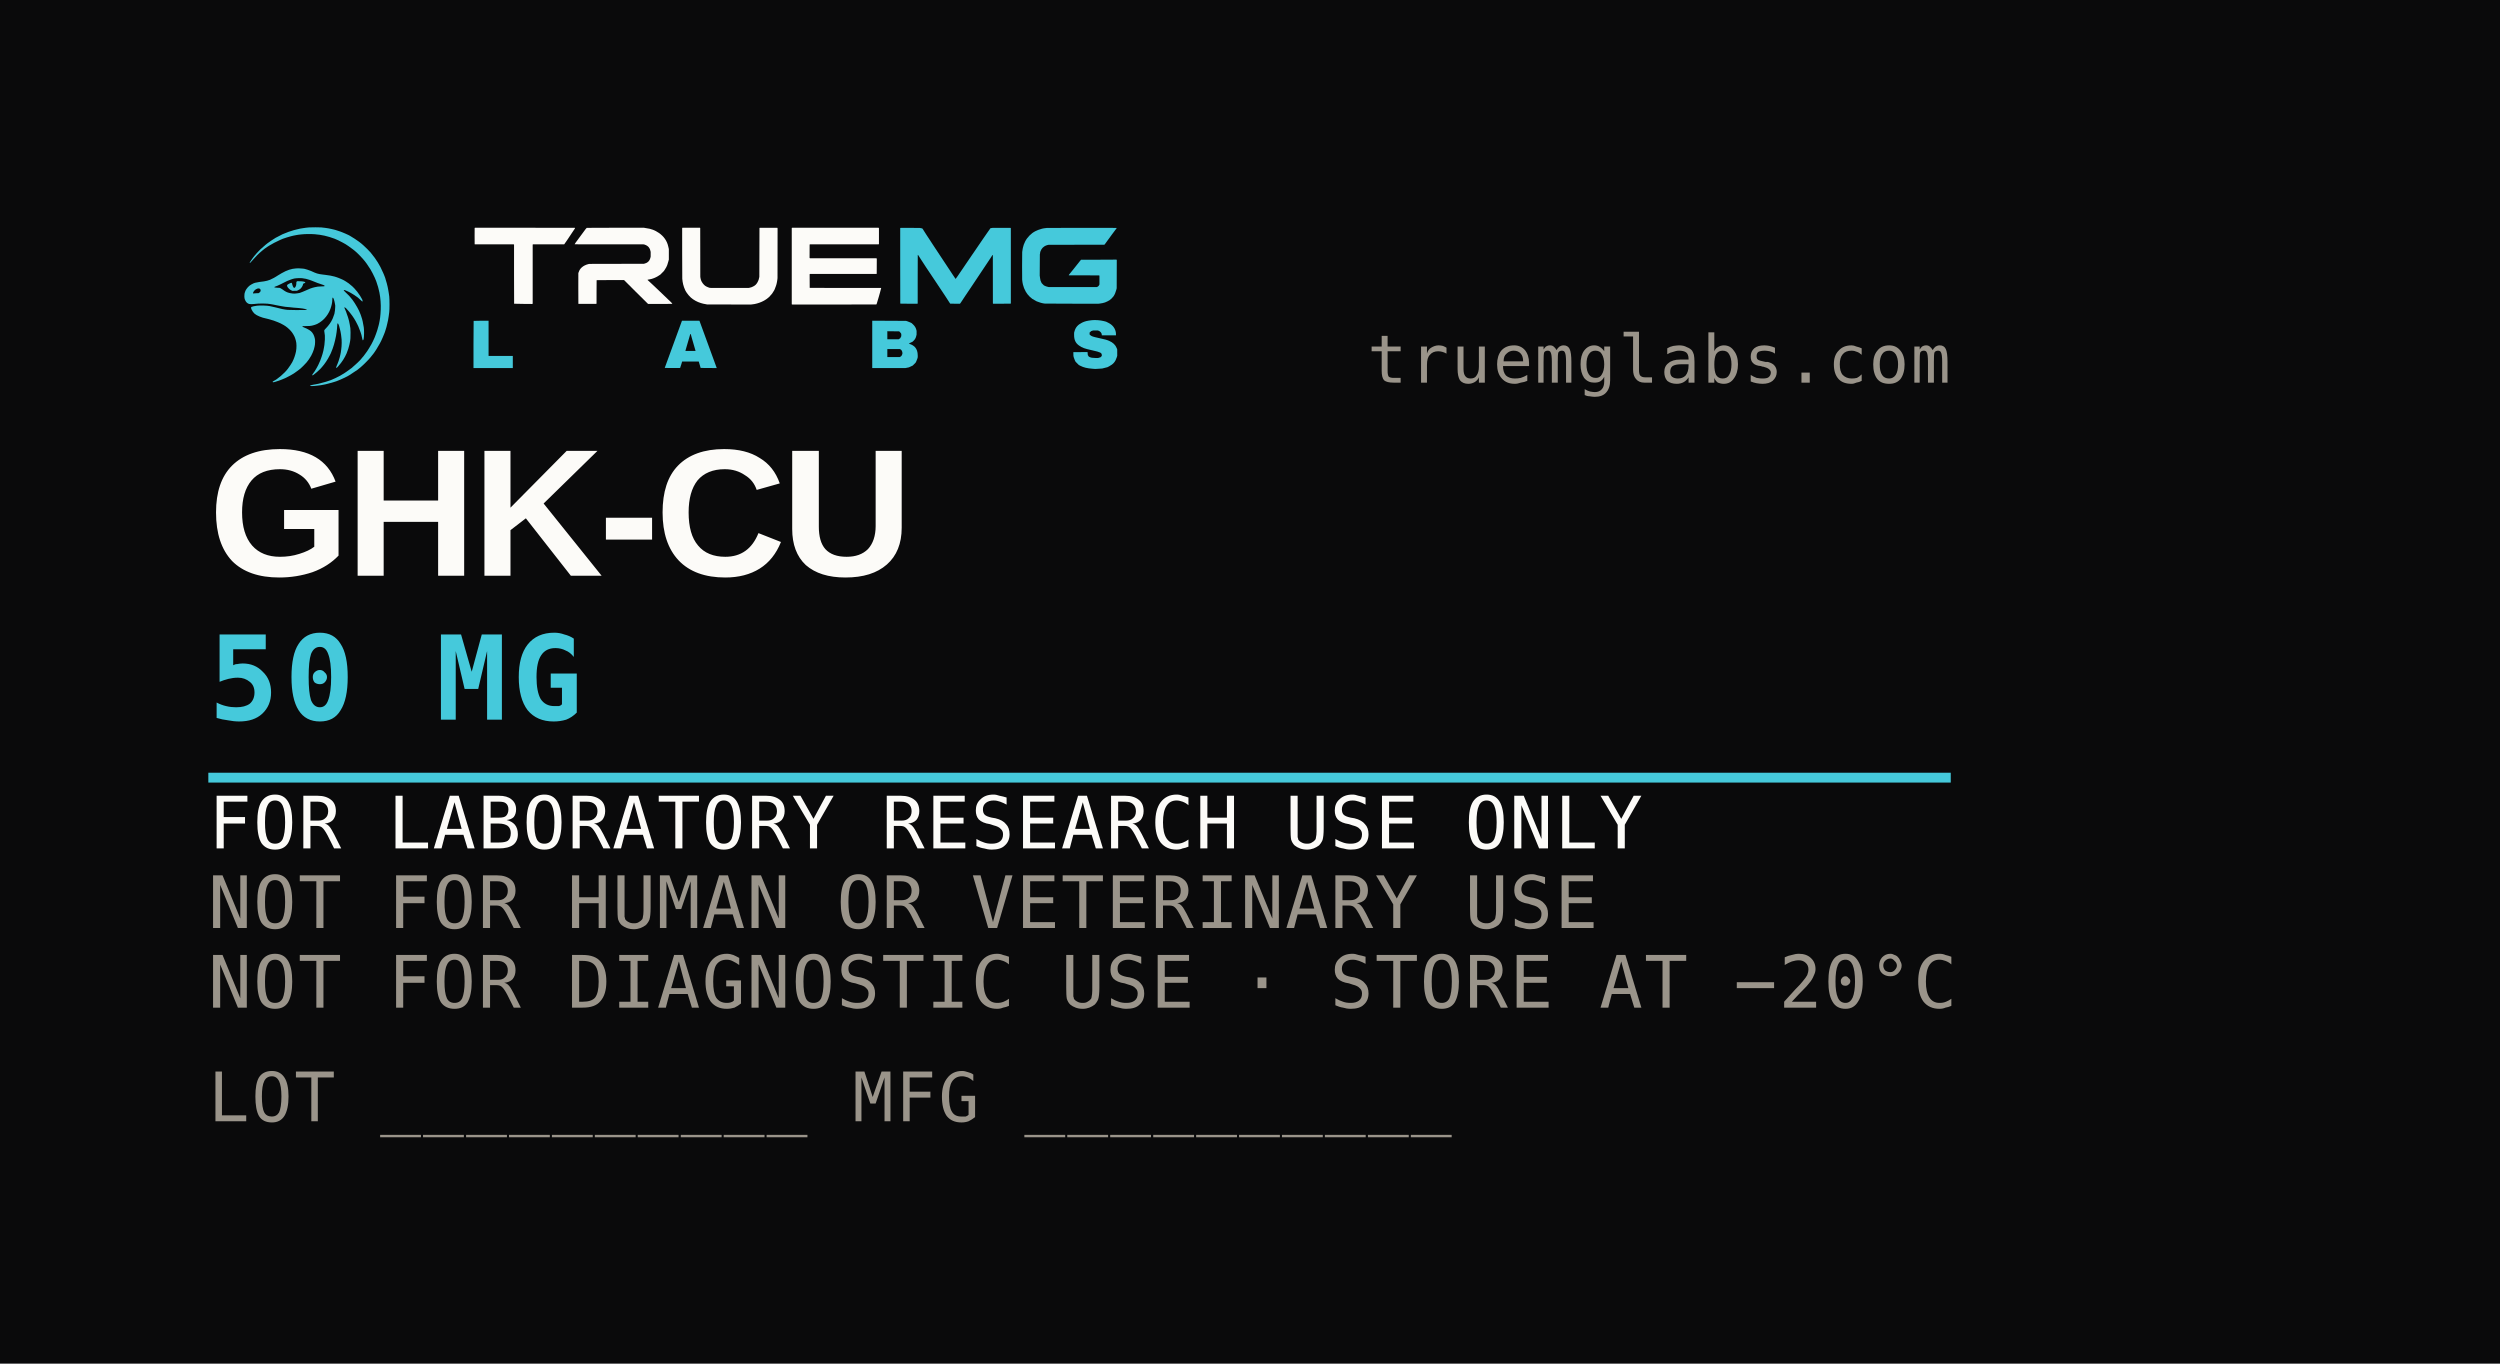
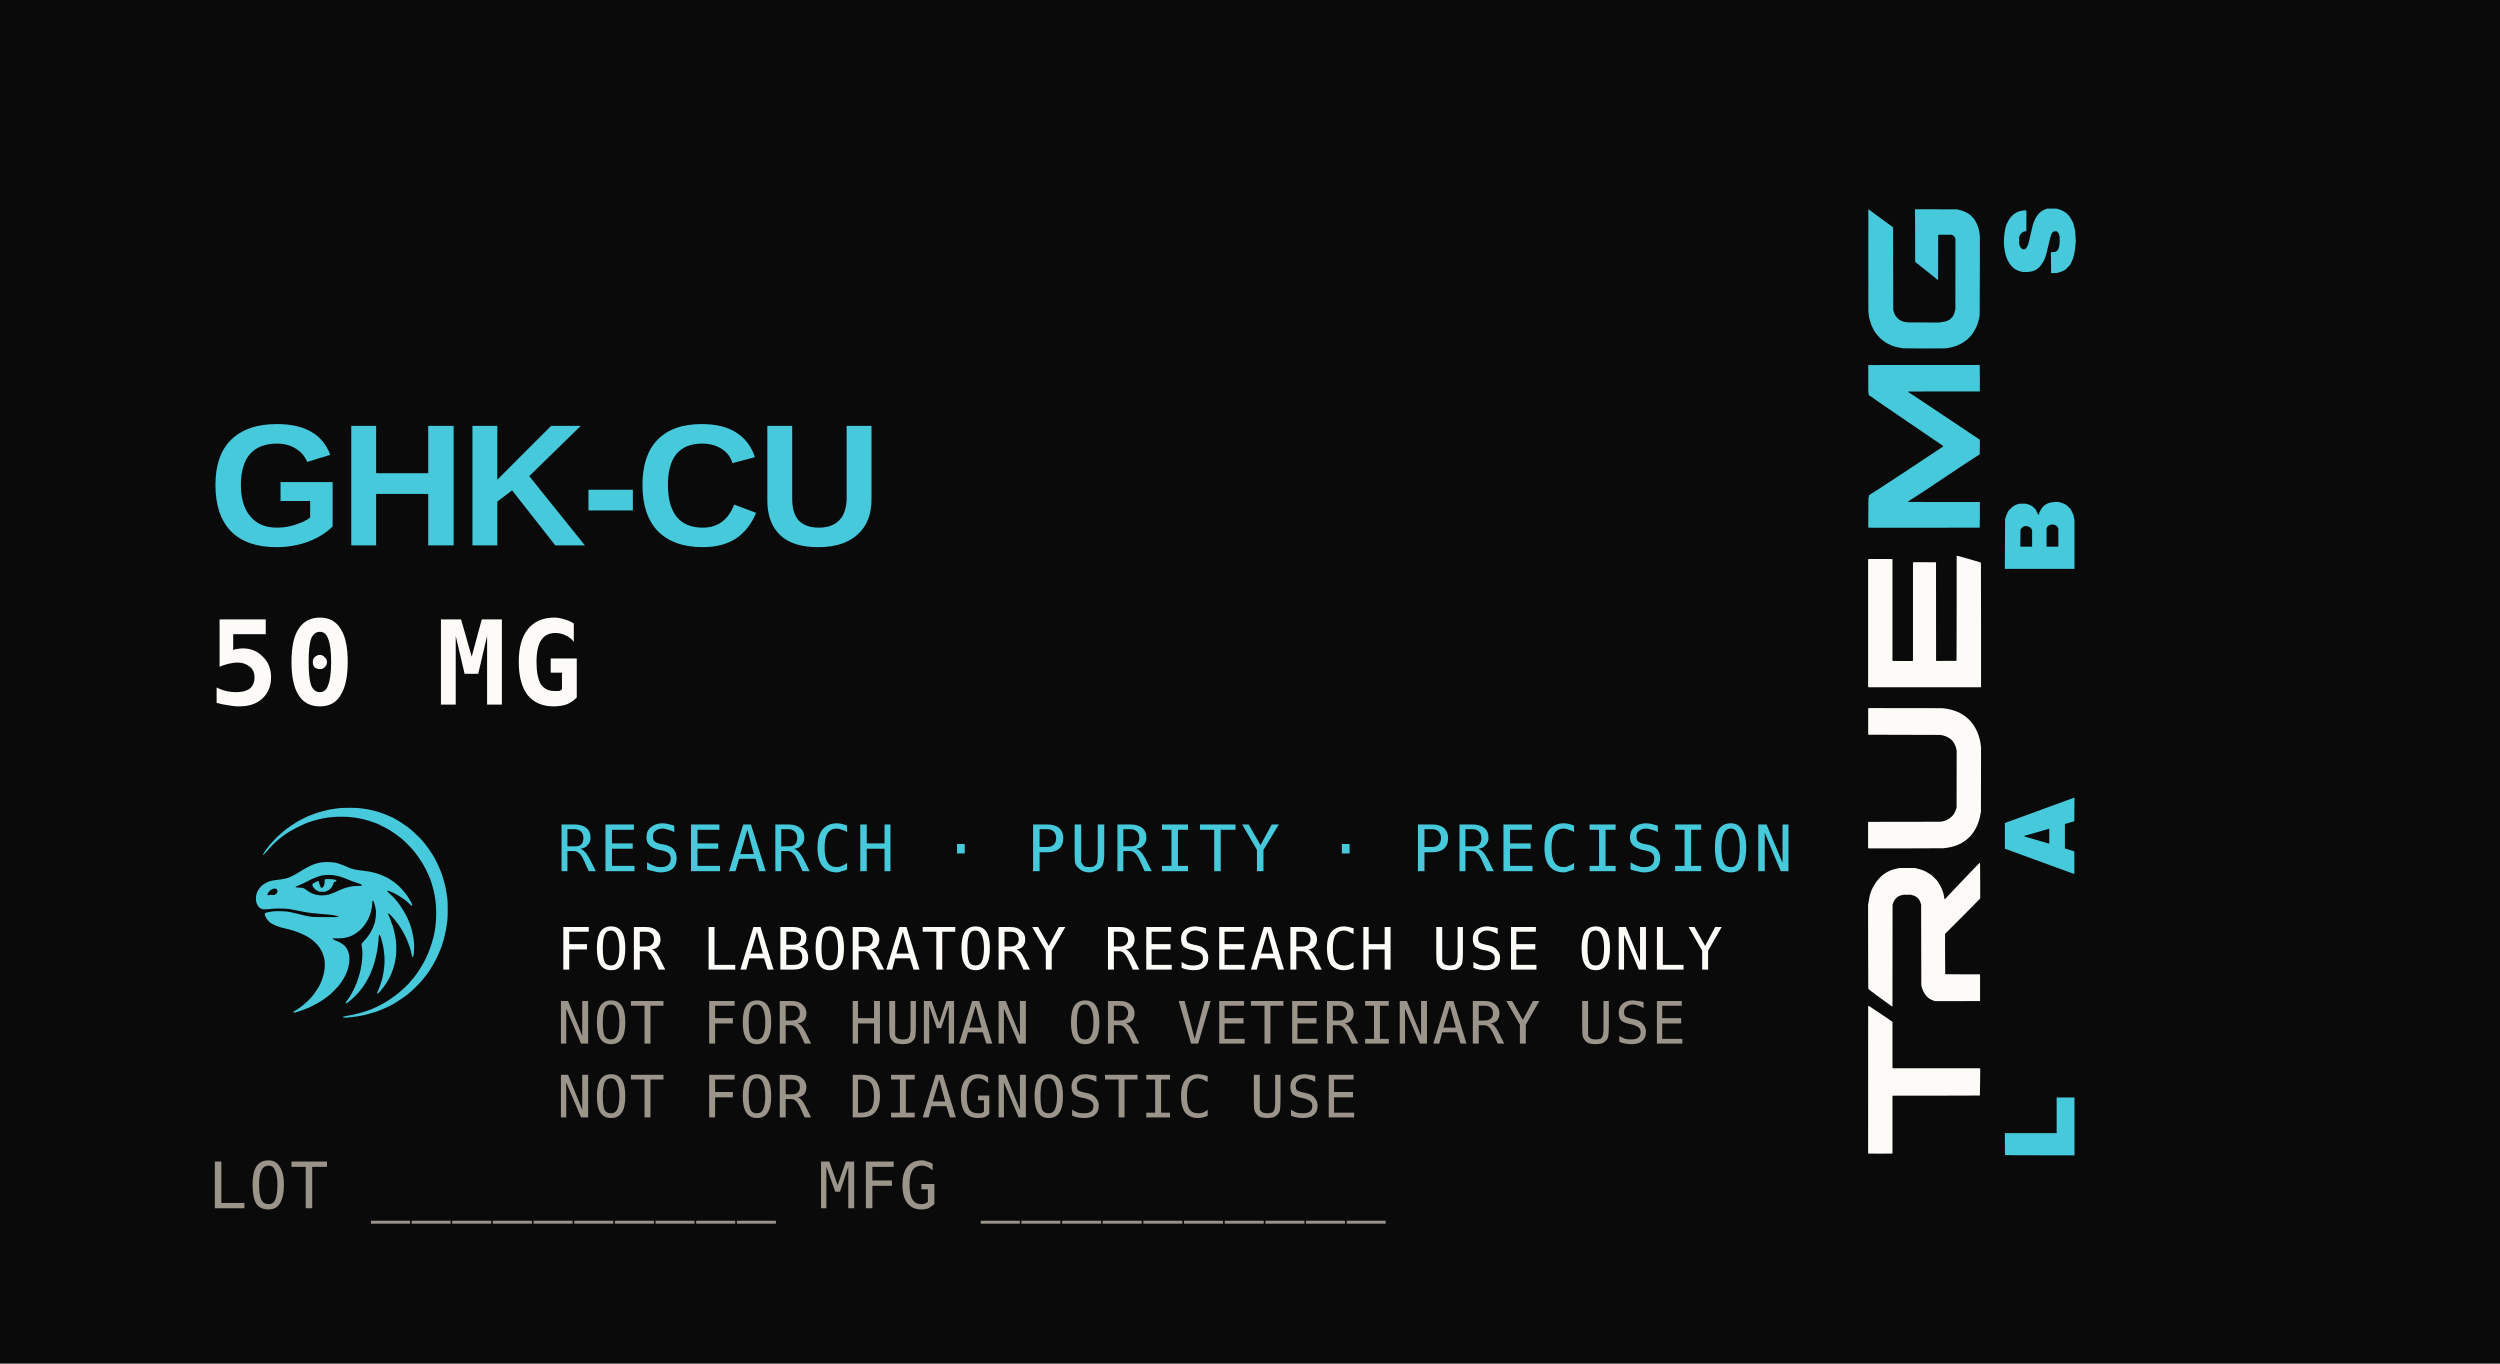
<svg xmlns="http://www.w3.org/2000/svg" width="66.0mm" height="36.0mm" viewBox="0 0 66.0 36.0">
  <rect x="0" y="0" width="66.0" height="36.0" fill="#0A0A0B" />
-   <g transform="translate(5.500,5.300) scale(0.0035)">
-     <g transform="translate(0,1600) scale(0.025,-0.025)" fill="#45C9DB" stroke="none">
-       <path d="M30400 55957 c-297 -16 -720 -59 -940 -94 -220 -35 -598 -91 -840 -124 -768 -105 -982 -149 -2060 -419 -187 -47 -520 -130 -740 -184 -821 -204 -2477 -801 -3440 -1242 -528 -241 -1624 -809 -2100 -1086 -590 -345 -2063 -1335 -2434 -1636 -184 -150 -429 -344 -546 -432 -225 -171 -418 -340 -1592 -1400 -171 -154 -354 -346 -408 -427 -53 -81 -151 -178 -217 -217 -65 -39 -332 -323 -591 -631 -260 -307 -536 -632 -615 -722 -79 -90 -204 -252 -278 -361 -74 -110 -192 -263 -262 -340 -114 -126 -263 -343 -696 -1013 -216 -334 -206 -561 14 -319 54 61 220 236 368 390 148 154 351 382 453 506 583 717 1913 2044 2524 2520 187 146 376 305 420 354 124 139 986 773 1403 1033 152 95 430 269 617 387 719 454 2073 1166 2860 1505 308 133 603 269 657 303 136 88 871 359 1323 488 209 60 422 131 472 159 51 28 280 93 509 144 229 52 529 139 668 194 138 54 485 138 771 186 286 48 664 121 840 162 176 41 500 94 720 119 220 24 553 61 740 82 1195 135 2877 157 4140 55 2107 -171 3829 -563 6000 -1368 547 -203 1543 -682 2440 -1172 805 -441 925 -512 1273 -757 172 -121 406 -279 520 -351 314 -199 918 -640 1261 -920 168 -138 414 -333 546 -433 671 -512 2476 -2380 3072 -3178 171 -230 399 -535 507 -678 203 -270 597 -862 1144 -1720 301 -472 1075 -1973 1331 -2582 244 -582 288 -689 440 -1078 157 -402 526 -1548 526 -1634 0 -25 63 -271 139 -546 425 -1525 659 -3281 692 -5200 24 -1413 -143 -3550 -352 -4500 -43 -198 -116 -563 -160 -812 -45 -249 -115 -537 -156 -640 -40 -103 -95 -296 -122 -428 -70 -351 -400 -1420 -556 -1800 -45 -110 -126 -335 -179 -500 -303 -935 -1266 -2951 -1690 -3540 -48 -66 -136 -217 -195 -335 -59 -118 -223 -384 -363 -590 -141 -206 -291 -442 -333 -525 -80 -157 -865 -1223 -1119 -1521 -80 -93 -265 -302 -411 -463 -146 -160 -293 -345 -327 -409 -114 -218 -2195 -2185 -2830 -2676 -482 -373 -1297 -962 -1638 -1185 -187 -123 -392 -257 -455 -299 -933 -620 -1772 -1089 -2765 -1547 -1211 -558 -1273 -583 -2220 -892 -165 -54 -462 -153 -659 -220 -404 -137 -1597 -460 -1841 -499 -88 -14 -268 -60 -400 -101 -132 -42 -497 -113 -811 -159 -315 -46 -711 -117 -880 -159 -170 -41 -410 -95 -534 -119 -231 -46 -397 -133 -347 -183 95 -94 798 -124 1312 -56 165 22 480 57 700 78 872 82 1752 214 2260 340 209 52 470 107 580 122 229 33 1212 293 1670 443 170 56 494 152 720 213 225 62 554 167 730 234 812 310 1131 440 1222 499 54 35 216 108 361 162 314 117 1446 662 1757 846 121 71 355 207 520 301 366 210 1934 1241 2396 1576 184 134 481 371 660 526 178 155 414 350 524 433 303 227 1686 1577 2220 2165 530 584 702 788 1026 1220 124 165 288 365 363 445 76 80 195 237 265 348 69 111 214 324 322 474 107 150 267 390 356 533 591 958 912 1505 1022 1741 70 149 190 374 268 501 77 128 192 355 255 505 63 150 272 615 464 1033 191 418 388 895 437 1060 48 165 128 376 176 469 47 93 114 299 147 457 34 159 105 389 159 511 54 123 134 394 178 603 44 209 133 578 197 820 205 766 368 1607 466 2396 53 420 127 980 164 1244 103 719 104 3773 2 4678 -40 351 -80 651 -89 666 -10 15 -53 304 -97 642 -44 338 -123 794 -176 1014 -53 220 -110 499 -126 620 -35 263 -450 1784 -595 2180 -56 154 -103 326 -103 383 -1 57 -46 192 -102 300 -55 108 -130 296 -165 417 -36 121 -106 301 -157 400 -51 99 -137 297 -190 440 -127 339 -665 1495 -792 1700 -54 88 -134 241 -177 340 -180 415 -1143 1960 -1598 2567 -399 531 -784 1023 -1271 1625 -285 353 -1603 1669 -2131 2128 -215 187 -483 422 -594 522 -112 101 -303 252 -424 337 -121 85 -274 203 -340 262 -268 241 -2259 1538 -2760 1799 -154 81 -352 185 -440 232 -251 134 -937 448 -980 448 -21 0 -151 53 -289 119 -523 248 -1616 649 -2243 823 -194 54 -383 113 -420 133 -38 19 -212 65 -388 103 -176 37 -574 130 -885 205 -311 75 -689 154 -840 175 -151 22 -572 84 -935 139 -363 54 -912 118 -1220 141 -624 46 -2827 46 -3660 -1z" />
-       <path d="M26520 43595 c-1503 -101 -2804 -534 -4460 -1485 -714 -409 -983 -571 -1100 -661 -55 -43 -163 -110 -240 -149 -77 -40 -201 -119 -276 -176 -252 -192 -912 -540 -1832 -966 -362 -168 -1371 -434 -1832 -483 -220 -24 -849 -105 -1397 -181 -1084 -151 -1615 -302 -2108 -598 -124 -75 -244 -136 -267 -136 -23 0 -123 -62 -222 -138 -99 -75 -243 -170 -319 -210 -194 -101 -835 -791 -958 -1032 -57 -110 -148 -261 -204 -335 -55 -74 -113 -191 -127 -260 -15 -69 -77 -242 -139 -385 -93 -215 -119 -350 -150 -780 -62 -878 26 -1314 388 -1935 234 -401 636 -717 1052 -828 273 -73 1001 -73 1501 0 1439 208 4011 182 5050 -52 99 -22 459 -87 800 -145 341 -57 728 -138 860 -179 132 -41 510 -114 840 -162 330 -47 780 -129 1000 -181 220 -51 607 -113 860 -136 253 -24 865 -80 1360 -124 495 -45 981 -98 1080 -118 99 -20 306 -37 460 -38 354 -3 1780 -140 2269 -220 561 -91 1231 -246 1282 -297 107 -107 -50 -145 -708 -168 -1005 -37 -4364 -9 -5019 41 -919 71 -2277 343 -3524 706 -295 86 -642 164 -1920 435 -801 170 -2892 235 -3833 119 -689 -85 -1433 -246 -1627 -352 -142 -77 -161 -105 -172 -254 -7 -100 14 -219 54 -296 36 -70 115 -247 175 -392 132 -321 525 -849 832 -1119 668 -585 2172 -1205 3551 -1464 184 -34 412 -90 507 -124 95 -34 263 -78 373 -99 481 -89 2334 -717 2607 -883 70 -43 250 -120 400 -172 244 -83 464 -195 1313 -665 764 -423 1614 -1125 2248 -1858 531 -613 1106 -1620 1268 -2220 39 -143 124 -429 189 -636 240 -761 257 -2233 37 -3317 -217 -1075 -632 -2255 -1116 -3173 -229 -434 -819 -1321 -1340 -2014 -1001 -1331 -3082 -3113 -4317 -3698 -201 -95 -291 -207 -251 -311 40 -104 505 -42 935 126 201 79 390 143 420 143 30 0 161 38 291 85 130 47 425 153 656 235 1057 378 1752 700 3120 1446 773 421 1073 619 2200 1450 708 522 898 688 1617 1407 888 889 1167 1215 1709 1992 459 658 952 1543 1074 1925 28 88 87 232 131 320 162 320 426 1184 487 1588 34 226 81 482 105 568 24 86 47 446 51 800 5 574 -6 700 -108 1164 -196 892 -591 1610 -1163 2111 -348 305 -1330 854 -1763 986 -288 88 -828 392 -822 463 7 83 242 104 886 80 867 -32 1816 58 2336 222 198 62 469 141 603 175 749 190 2014 1010 2759 1788 834 871 1481 1889 1872 2948 371 1003 586 2015 587 2767 0 510 43 700 159 700 169 0 460 -829 623 -1780 l107 -620 -22 -660 c-20 -592 -86 -1119 -231 -1831 -41 -202 -387 -1161 -474 -1316 -22 -40 -93 -192 -157 -337 -367 -838 -1079 -1848 -1882 -2673 -599 -615 -608 -633 -509 -1135 146 -744 192 -1447 147 -2272 -48 -871 -109 -1582 -139 -1632 -12 -18 -67 -361 -124 -762 -56 -401 -146 -867 -198 -1036 -53 -168 -107 -378 -122 -466 -14 -88 -78 -322 -141 -520 -64 -198 -160 -504 -214 -680 -152 -499 -411 -1216 -459 -1274 -24 -29 -90 -177 -147 -329 -57 -152 -145 -349 -195 -437 -51 -88 -122 -250 -158 -360 -36 -110 -119 -281 -185 -380 -66 -99 -120 -197 -120 -218 0 -20 -72 -160 -160 -310 -88 -149 -235 -402 -327 -562 -315 -549 -487 -810 -761 -1157 -516 -654 -501 -911 32 -556 404 269 1699 1403 2036 1782 132 149 367 412 523 584 778 860 1696 2237 2305 3457 131 264 289 579 351 700 62 121 141 322 177 448 36 125 128 358 204 519 77 160 140 315 140 345 0 29 52 183 115 341 392 980 975 3467 1107 4727 32 308 86 767 118 1020 33 253 61 649 62 880 5 962 253 961 558 -3 94 -296 211 -735 261 -977 49 -242 135 -611 191 -820 55 -209 121 -587 145 -840 25 -253 62 -559 82 -680 172 -1013 156 -2619 -38 -3940 -42 -286 -88 -619 -102 -740 -14 -121 -76 -427 -137 -680 -61 -253 -150 -622 -197 -820 -127 -538 -590 -1900 -721 -2122 -39 -66 -146 -312 -238 -546 -153 -393 -176 -552 -79 -552 54 0 393 237 393 275 0 17 149 195 331 395 955 1050 1835 2420 2383 3710 337 792 716 1965 832 2574 36 190 109 535 161 766 162 707 225 1653 199 3000 -22 1204 -30 1285 -245 2420 -174 915 -259 1298 -325 1453 -34 81 -78 246 -98 366 -20 121 -90 346 -154 500 -65 155 -172 452 -238 661 -219 697 -371 1096 -590 1549 -225 468 -255 587 -158 625 60 23 542 -311 542 -375 0 -18 167 -210 371 -426 204 -216 424 -465 490 -553 65 -88 227 -295 361 -460 806 -1000 1475 -2061 2055 -3260 159 -330 307 -633 329 -674 87 -161 473 -1149 536 -1371 37 -129 117 -352 179 -495 130 -300 330 -1063 443 -1694 78 -431 162 -666 238 -666 74 0 192 250 233 495 136 809 151 2549 29 3405 -164 1155 -478 2567 -677 3046 -53 129 -120 333 -147 454 -28 121 -91 301 -140 400 -49 99 -112 252 -139 340 -263 842 -1447 2937 -2313 4092 -647 863 -1321 1593 -2113 2292 -380 335 -559 564 -507 649 35 57 368 -4 513 -94 72 -44 234 -116 359 -159 125 -43 285 -113 354 -156 69 -43 225 -117 346 -164 193 -76 779 -416 1600 -929 143 -89 368 -246 500 -349 132 -103 324 -236 427 -295 103 -59 226 -156 273 -217 47 -60 209 -209 361 -330 151 -121 341 -298 423 -393 147 -172 412 -367 500 -367 65 0 11 374 -86 593 -41 95 -200 374 -352 620 -152 246 -308 510 -346 587 -75 150 -584 868 -818 1153 -619 756 -1136 1324 -1463 1607 -910 786 -1306 1090 -1806 1385 -172 102 -385 235 -473 295 -208 143 -717 397 -1153 577 -191 79 -504 209 -697 289 -192 80 -485 187 -650 238 -165 50 -453 139 -640 196 -545 168 -1843 407 -2580 476 -374 34 -869 97 -1100 139 -231 41 -582 94 -780 116 -361 41 -1191 293 -1520 460 -595 303 -1597 706 -2220 892 -828 248 -1011 292 -1227 295 -114 1 -339 19 -500 39 -451 57 -1085 72 -1593 38z m1750 -2955 c603 -47 1755 -303 2219 -493 182 -75 385 -148 451 -164 66 -15 237 -80 380 -143 809 -358 2387 -945 3079 -1146 331 -96 539 -198 665 -324 l62 -61 -65 -65 c-53 -53 -213 -68 -952 -89 -973 -28 -1196 -54 -1970 -230 -915 -207 -1807 -533 -2759 -1007 -349 -173 -1455 -617 -1800 -722 -198 -60 -1095 -189 -1477 -212 -768 -46 -2093 236 -2671 568 -510 292 -675 400 -952 621 -165 132 -444 309 -620 393 l-320 152 -722 36 c-406 19 -761 55 -810 82 -106 56 -115 157 -18 191 39 13 178 68 310 123 132 55 384 151 560 213 176 62 653 285 1060 495 407 211 947 483 1200 605 253 122 559 273 680 335 121 62 328 144 460 181 132 37 313 110 402 161 90 52 307 131 483 176 176 45 382 108 458 139 375 156 1784 254 2667 185z m-12741 -3188 c84 -49 157 -141 206 -259 153 -369 -11 -726 -452 -985 l-183 -108 -600 0 c-407 0 -628 -16 -687 -50 -118 -67 -232 -63 -294 11 -172 208 461 1091 900 1255 118 44 284 119 368 165 187 103 540 89 742 -29z" />
-       <path d="M26687 39620 l-119 -100 -18 -470 c-17 -409 -36 -512 -147 -790 -197 -494 -466 -674 -672 -450 -159 174 -361 642 -408 950 -51 326 -114 458 -237 490 -131 34 -1056 -420 -1251 -615 -316 -316 318 -1235 1125 -1629 l379 -186 681 3 680 2 425 205 c315 151 495 269 691 452 333 312 649 831 725 1190 68 324 93 351 426 450 314 94 364 159 230 301 -178 190 -840 297 -1832 297 l-559 0 -119 -100z" />
-     </g>
-   </g>
-   <g transform="translate(12.500,6.000) scale(0.003017)">
+   <g transform="translate(49.30,30.50) rotate(-90) scale(0.004437)">
    <g transform="translate(0,681) scale(0.025,-0.025)" stroke="none">
      <g fill="#FCFBF8">
        <path d="M465 27020 l-58 -59 -15 -2770 c-8 -1524 0 -2802 18 -2841 l33 -70 6816 0 6815 0 61 -61 61 -61 -3 -10322 c-2 -5867 12 -10336 32 -10355 19 -18 1457 -45 3195 -61 l3160 -28 70 77 70 78 0 10325 0 10325 77 42 78 41 5439 0 5440 0 86 110 c125 160 843 1198 1065 1538 295 455 724 1099 1709 2569 l910 1356 -12 104 -12 103 -17488 9 -17488 9 -59 -58z" />
        <path d="M39653 27037 c-49 -18 -221 -200 -384 -405 -458 -576 -1855 -2468 -2161 -2925 -179 -268 -743 -1037 -1416 -1929 -166 -221 -278 -407 -266 -440 l22 -57 12086 -12 12086 -12 278 -88 c640 -203 1152 -536 1485 -965 307 -395 445 -712 569 -1304 l66 -320 0 -800 0 -800 -66 -300 c-181 -812 -569 -1408 -1152 -1768 -273 -168 -352 -202 -789 -341 l-351 -111 -9580 -21 -9580 -22 -300 -72 c-898 -215 -1753 -647 -2317 -1169 -555 -514 -833 -960 -1109 -1776 l-74 -220 -9 -5315 c-6 -2923 5 -5341 24 -5374 l33 -60 3113 -1 3113 0 48 65 47 66 6 4063 c3 2235 15 4080 27 4100 13 21 2011 36 4813 36 l4790 0 4138 -4134 c2275 -2274 4176 -4155 4224 -4180 l88 -46 3836 0 c2110 0 4003 12 4207 26 l369 26 19 50 c22 57 -449 537 -1427 1453 -693 648 -3219 3069 -3680 3525 -144 143 -513 492 -821 776 -307 284 -765 716 -1018 960 -460 444 -678 647 -1334 1239 l-350 316 13 64 12 65 180 30 c98 16 287 47 419 68 1108 179 2211 624 3280 1324 l560 366 620 626 620 626 263 400 c457 695 732 1203 890 1648 218 612 370 1114 408 1352 14 88 56 250 92 360 l67 200 0 1860 0 1860 -67 280 c-37 154 -105 451 -152 660 -425 1916 -1544 3522 -3281 4711 -1373 939 -2719 1447 -4380 1652 -176 22 -437 66 -580 99 l-260 59 -9960 -6 c-5478 -3 -9999 -20 -10047 -38z" />
        <path d="M73081 27003 l-41 -78 3 -8632 c2 -4748 18 -8831 36 -9073 101 -1383 432 -2698 970 -3860 66 -143 137 -296 156 -340 20 -44 107 -188 194 -320 88 -132 189 -294 225 -360 209 -379 985 -1283 1459 -1702 967 -852 2219 -1538 3517 -1926 650 -194 1101 -302 1480 -354 165 -23 381 -62 480 -87 l180 -46 7678 -14 7679 -14 341 41 c875 105 996 127 1782 328 1078 274 2363 850 3164 1418 90 64 252 177 360 252 187 130 549 429 780 644 172 160 902 995 1009 1154 55 80 204 315 333 521 129 206 275 440 325 520 50 80 106 181 125 225 20 44 83 188 142 320 184 414 294 707 421 1120 67 220 148 481 179 580 32 99 77 306 101 460 24 154 62 337 84 406 22 69 70 384 107 700 l66 574 11 8700 12 8700 -51 100 -50 100 -3067 0 -3067 0 -52 -52 -52 -52 -24 -8508 -24 -8508 -44 -260 c-110 -664 -270 -1122 -588 -1684 -416 -734 -817 -1122 -1520 -1473 -547 -273 -643 -308 -1159 -424 l-449 -100 -6776 10 -6776 11 -200 71 c-110 39 -290 99 -400 133 -249 78 -763 334 -1012 503 -573 388 -1285 1345 -1482 1993 -23 77 -72 239 -109 360 -36 121 -85 364 -108 540 l-41 320 -14 8515 -13 8515 -45 55 -46 55 -3073 0 -3074 0 -42 -77z" />
        <path d="M111470 27037 l-70 -41 0 -13357 0 -13356 77 -42 78 -41 14699 0 c8085 0 14727 11 14761 23 73 29 147 254 589 1797 45 154 107 361 140 460 63 190 147 481 240 830 105 394 171 630 288 1030 333 1138 450 1584 428 1620 l-25 40 -12447 1 c-6847 0 -12469 14 -12496 31 l-47 30 -13 2367 -12 2367 52 52 52 52 11644 8 11643 7 44 44 44 44 13 2601 14 2601 -64 97 -64 98 -11636 0 -11636 0 -65 65 -65 65 9 2319 10 2320 55 55 56 56 12035 0 12036 0 42 77 41 78 0 2733 0 2734 -61 88 -61 87 -15129 1 -15129 0 -70 -41z" />
      </g>
      <g fill="#45C9DB">
        <path d="M149428 26991 l-69 -51 0 -13193 c0 -7256 10 -13210 23 -13230 14 -22 1228 -37 3012 -37 l2990 0 48 48 48 48 0 8485 c0 4667 11 8496 24 8510 51 51 137 -27 250 -225 101 -177 300 -490 866 -1360 66 -102 354 -541 640 -976 286 -435 601 -923 700 -1084 99 -162 321 -503 493 -760 172 -256 505 -753 740 -1103 235 -350 445 -663 467 -695 22 -31 510 -762 1084 -1623 574 -861 1170 -1754 1324 -1985 154 -231 405 -609 558 -840 153 -231 503 -754 776 -1163 274 -408 516 -772 538 -808 22 -36 195 -296 384 -577 189 -282 556 -836 816 -1232 1081 -1646 1205 -1838 1541 -2380 75 -121 155 -233 178 -249 22 -17 800 -30 1727 -30 l1686 -1 119 135 c65 75 217 295 338 490 237 384 977 1507 1354 2055 228 331 2457 3644 2617 3889 44 67 699 1051 1456 2187 757 1135 1423 2135 1480 2222 180 274 1884 2825 1961 2936 156 223 1269 1899 1393 2098 72 114 250 393 396 620 l265 412 64 -13 65 -12 10 -8456 10 -8455 45 -54 45 -54 3045 1 c1675 0 3068 15 3097 33 l52 33 3 9997 c2 5498 1 11430 -2 13183 l-5 3187 -64 64 -64 64 -3106 -3 -3106 -4 -378 -57 -379 -56 -90 -91 c-86 -86 -510 -688 -1208 -1715 -174 -255 -384 -561 -468 -680 -84 -119 -276 -396 -427 -616 -151 -220 -458 -665 -682 -990 -1061 -1535 -1504 -2184 -2993 -4392 -102 -151 -291 -424 -420 -606 -395 -558 -1826 -2658 -2692 -3952 -243 -363 -534 -795 -646 -960 -362 -533 -933 -1370 -1216 -1780 -151 -220 -481 -706 -734 -1080 -645 -958 -666 -976 -803 -710 -42 83 -173 285 -290 450 -117 165 -304 439 -414 609 -110 170 -319 485 -464 700 -262 388 -699 1050 -1710 2591 -288 440 -580 881 -649 980 -69 99 -254 378 -411 620 -158 242 -361 548 -451 680 -281 410 -2516 3790 -2639 3990 -64 104 -235 365 -380 580 -145 214 -333 498 -417 630 -84 132 -354 546 -599 920 -245 374 -615 940 -823 1259 -207 318 -435 660 -505 760 -71 99 -211 316 -313 481 -101 165 -291 462 -420 660 -130 198 -296 457 -368 575 -72 117 -167 271 -211 341 -44 69 -139 228 -212 352 -169 288 -192 306 -474 358 -129 23 -333 61 -454 84 l-220 41 -3341 16 -3341 15 -70 -51z" />
        <path d="M200748 27015 c-12 -12 -199 -36 -415 -54 -432 -34 -1041 -135 -1353 -224 -1056 -300 -1666 -529 -2360 -890 -1428 -741 -2792 -2118 -3512 -3547 -409 -812 -663 -1509 -787 -2160 -25 -132 -70 -357 -100 -500 -79 -379 -135 -742 -162 -1060 -43 -494 -55 -9253 -14 -9700 56 -610 149 -1204 259 -1660 102 -419 325 -1132 377 -1200 16 -22 80 -166 140 -320 130 -331 384 -846 530 -1076 305 -481 394 -610 605 -874 491 -615 1084 -1182 1642 -1570 290 -202 1442 -860 1505 -860 28 0 101 -26 164 -59 200 -104 621 -251 1093 -383 253 -70 546 -153 651 -184 105 -31 330 -75 500 -97 170 -23 390 -53 489 -68 99 -14 4347 -33 9440 -40 l9260 -14 540 64 c656 78 1322 222 1791 386 457 161 1227 540 1629 803 397 259 1101 959 1378 1369 420 622 746 1395 972 2303 l125 500 14 4945 15 4946 -71 71 -71 71 -1581 -27 c-870 -14 -3652 -26 -6184 -26 l-4603 0 -358 -430 c-730 -878 -909 -1102 -1673 -2099 -240 -314 -558 -715 -706 -891 -148 -176 -383 -466 -523 -644 -337 -431 -699 -871 -887 -1081 -88 -98 -148 -202 -140 -243 l14 -72 5305 -10 5304 -10 53 -64 53 -63 2 -1507 2 -1506 -91 -224 c-110 -274 -304 -474 -603 -623 l-226 -113 -8400 4 -8400 4 -320 70 c-469 102 -882 246 -1179 409 l-261 145 -360 364 -361 364 -139 260 c-255 475 -361 834 -439 1480 -25 209 -65 499 -88 643 l-43 264 25 3744 25 3744 40 105 c22 58 40 190 41 293 1 337 223 944 505 1380 483 748 1297 1294 2194 1474 l240 48 9794 23 9795 22 117 140 c64 77 166 212 225 299 139 203 491 691 749 1038 529 712 1029 1396 1202 1646 106 153 235 331 287 397 354 447 648 839 1069 1427 120 168 302 408 403 532 l184 226 -13 87 -12 88 -12145 8 c-6680 5 -12155 -1 -12167 -13z" />
      </g>
    </g>
    <g transform="translate(0,811.8) scale(2.00071)">
      <g transform="translate(0,214) scale(0.025,-0.025)" fill="#45C9DB" stroke="none">
        <path d="M108180 8534 c-883 -105 -1223 -191 -1720 -433 -723 -354 -1137 -832 -1320 -1524 l-62 -237 -3 -388 c-4 -854 255 -1416 851 -1840 580 -413 916 -536 2354 -856 1425 -317 1640 -428 1640 -841 l0 -141 -113 -114 -114 -113 -214 -63 -214 -64 -425 0 c-504 0 -844 55 -1052 172 l-152 85 -83 134 -83 134 -20 258 -21 258 -1245 -10 -1244 -11 9 -334 9 -334 66 -266 c36 -146 121 -374 189 -506 l125 -240 281 -282 281 -281 281 -146 c560 -291 1154 -435 2099 -509 l500 -39 606 38 606 39 461 117 462 116 312 163 c696 362 1073 805 1299 1525 l94 299 -2 560 -2 560 -94 240 c-217 556 -654 973 -1318 1259 -413 178 -717 261 -1834 501 -954 205 -1224 295 -1434 476 l-146 126 -4 173 -5 172 146 134 147 134 173 52 173 51 400 1 400 1 151 -53 c299 -106 549 -418 549 -685 l0 -122 1240 0 1240 0 0 232 c0 429 -157 880 -432 1244 -232 306 -531 541 -948 745 l-360 176 -388 100 c-588 151 -1538 223 -2092 157z" />
        <path d="M27 8413 c-15 -14 -27 -1877 -27 -4140 l0 -4113 3440 0 3440 0 0 1060 0 1060 -2120 0 -2120 0 0 3080 0 3080 -1293 0 c-712 0 -1306 -12 -1320 -27z" />
        <path d="M36449 8370 c-16 -38 -696 -1897 -1510 -4130 l-1482 -4060 1338 -11 c735 -5 1345 -2 1355 8 10 10 94 267 186 571 l167 552 1453 0 1453 0 166 -560 166 -560 1408 -11 1408 -10 -54 150 c-226 634 -2882 7899 -2925 8001 l-54 130 -1523 0 -1524 0 -28 -70z m1733 -2892 c92 -340 278 -981 413 -1425 135 -444 245 -826 245 -850 l0 -43 -880 0 -880 0 0 35 c0 20 118 428 261 908 144 480 325 1099 402 1375 77 276 150 534 162 574 12 40 41 66 65 58 l43 -14 169 -618z" />
        <path d="M69760 4303 l0 -4143 2902 0 2901 0 309 62 308 62 334 158 333 158 252 251 251 252 125 248 c69 137 153 351 185 477 l60 229 -1 321 c-1 601 -160 1085 -470 1430 -201 224 -556 447 -848 535 -133 40 -241 82 -241 95 0 12 146 91 325 175 l324 152 189 177 c231 216 381 483 460 821 l61 257 0 322 1 321 -62 239 c-83 323 -270 621 -559 892 l-241 226 -260 128 c-143 71 -368 160 -499 198 l-239 69 -2950 15 -2950 15 0 -4142z m4807 2197 c59 -44 145 -145 190 -225 l83 -146 0 -196 0 -196 -90 -178 -90 -178 -136 -91 -136 -90 -994 0 -994 0 0 702 0 702 1030 -12 1030 -12 107 -80z m151 -3079 c149 -77 276 -287 306 -506 l24 -176 -47 -179 c-53 -196 -161 -336 -329 -424 l-108 -56 -1082 0 -1082 0 0 700 0 700 1102 0 1102 0 114 -59z" />
      </g>
    </g>
  </g>
-   <text x="51.50" y="10.10" text-anchor="end" font-family="IBM Plex Mono, SF Mono, Menlo, monospace" font-size="1.75" letter-spacing="0.05" fill="#9A948A">truemglabs.com</text>
-   <text x="5.5" y="15.20" font-family="Archivo Black, Archivo, Helvetica Neue, Arial, sans-serif" font-weight="900" font-size="4.80" letter-spacing="-0.12" fill="#FCFBF8">GHK-CU</text>
-   <text x="5.5" y="19.00" font-family="IBM Plex Mono, SF Mono, Menlo, monospace" font-weight="600" font-size="3.10" letter-spacing="0.14" fill="#45C9DB">50 MG</text>
-   <rect x="5.5" y="20.40" width="46.00" height="0.26" fill="#45C9DB" />
-   <text x="5.5" y="22.40" font-family="IBM Plex Mono, SF Mono, Menlo, monospace" font-size="1.90" letter-spacing="0.04" fill="#FCFBF8">FOR LABORATORY RESEARCH USE ONLY</text>
-   <text x="5.5" y="24.50" font-family="IBM Plex Mono, SF Mono, Menlo, monospace" font-size="1.90" letter-spacing="0.04" fill="#9A948A">NOT FOR HUMAN OR VETERINARY USE</text>
-   <text x="5.5" y="26.60" font-family="IBM Plex Mono, SF Mono, Menlo, monospace" font-size="1.90" letter-spacing="0.04" fill="#9A948A">NOT FOR DIAGNOSTIC USE · STORE AT −20°C</text>
-   <text x="5.5" y="29.60" font-family="IBM Plex Mono, SF Mono, Menlo, monospace" font-size="1.80" letter-spacing="0.05" fill="#9A948A">LOT __________   MFG __________</text>
+   <text x="5.5" y="14.40" font-family="Archivo Black, Archivo, Helvetica Neue, Arial, sans-serif" font-weight="900" font-size="4.60" letter-spacing="-0.12" fill="#45C9DB">GHK-CU</text>
+   <text x="5.5" y="18.60" font-family="IBM Plex Mono, SF Mono, Menlo, monospace" font-weight="600" font-size="3.10" letter-spacing="0.14" fill="#FCFBF8">50 MG</text>
+   <g transform="translate(5.500,20.400) scale(0.004625)">
+     <g transform="translate(0,1600) scale(0.025,-0.025)" fill="#45C9DB" stroke="none">
+       <path d="M30400 55957 c-297 -16 -720 -59 -940 -94 -220 -35 -598 -91 -840 -124 -768 -105 -982 -149 -2060 -419 -187 -47 -520 -130 -740 -184 -821 -204 -2477 -801 -3440 -1242 -528 -241 -1624 -809 -2100 -1086 -590 -345 -2063 -1335 -2434 -1636 -184 -150 -429 -344 -546 -432 -225 -171 -418 -340 -1592 -1400 -171 -154 -354 -346 -408 -427 -53 -81 -151 -178 -217 -217 -65 -39 -332 -323 -591 -631 -260 -307 -536 -632 -615 -722 -79 -90 -204 -252 -278 -361 -74 -110 -192 -263 -262 -340 -114 -126 -263 -343 -696 -1013 -216 -334 -206 -561 14 -319 54 61 220 236 368 390 148 154 351 382 453 506 583 717 1913 2044 2524 2520 187 146 376 305 420 354 124 139 986 773 1403 1033 152 95 430 269 617 387 719 454 2073 1166 2860 1505 308 133 603 269 657 303 136 88 871 359 1323 488 209 60 422 131 472 159 51 28 280 93 509 144 229 52 529 139 668 194 138 54 485 138 771 186 286 48 664 121 840 162 176 41 500 94 720 119 220 24 553 61 740 82 1195 135 2877 157 4140 55 2107 -171 3829 -563 6000 -1368 547 -203 1543 -682 2440 -1172 805 -441 925 -512 1273 -757 172 -121 406 -279 520 -351 314 -199 918 -640 1261 -920 168 -138 414 -333 546 -433 671 -512 2476 -2380 3072 -3178 171 -230 399 -535 507 -678 203 -270 597 -862 1144 -1720 301 -472 1075 -1973 1331 -2582 244 -582 288 -689 440 -1078 157 -402 526 -1548 526 -1634 0 -25 63 -271 139 -546 425 -1525 659 -3281 692 -5200 24 -1413 -143 -3550 -352 -4500 -43 -198 -116 -563 -160 -812 -45 -249 -115 -537 -156 -640 -40 -103 -95 -296 -122 -428 -70 -351 -400 -1420 -556 -1800 -45 -110 -126 -335 -179 -500 -303 -935 -1266 -2951 -1690 -3540 -48 -66 -136 -217 -195 -335 -59 -118 -223 -384 -363 -590 -141 -206 -291 -442 -333 -525 -80 -157 -865 -1223 -1119 -1521 -80 -93 -265 -302 -411 -463 -146 -160 -293 -345 -327 -409 -114 -218 -2195 -2185 -2830 -2676 -482 -373 -1297 -962 -1638 -1185 -187 -123 -392 -257 -455 -299 -933 -620 -1772 -1089 -2765 -1547 -1211 -558 -1273 -583 -2220 -892 -165 -54 -462 -153 -659 -220 -404 -137 -1597 -460 -1841 -499 -88 -14 -268 -60 -400 -101 -132 -42 -497 -113 -811 -159 -315 -46 -711 -117 -880 -159 -170 -41 -410 -95 -534 -119 -231 -46 -397 -133 -347 -183 95 -94 798 -124 1312 -56 165 22 480 57 700 78 872 82 1752 214 2260 340 209 52 470 107 580 122 229 33 1212 293 1670 443 170 56 494 152 720 213 225 62 554 167 730 234 812 310 1131 440 1222 499 54 35 216 108 361 162 314 117 1446 662 1757 846 121 71 355 207 520 301 366 210 1934 1241 2396 1576 184 134 481 371 660 526 178 155 414 350 524 433 303 227 1686 1577 2220 2165 530 584 702 788 1026 1220 124 165 288 365 363 445 76 80 195 237 265 348 69 111 214 324 322 474 107 150 267 390 356 533 591 958 912 1505 1022 1741 70 149 190 374 268 501 77 128 192 355 255 505 63 150 272 615 464 1033 191 418 388 895 437 1060 48 165 128 376 176 469 47 93 114 299 147 457 34 159 105 389 159 511 54 123 134 394 178 603 44 209 133 578 197 820 205 766 368 1607 466 2396 53 420 127 980 164 1244 103 719 104 3773 2 4678 -40 351 -80 651 -89 666 -10 15 -53 304 -97 642 -44 338 -123 794 -176 1014 -53 220 -110 499 -126 620 -35 263 -450 1784 -595 2180 -56 154 -103 326 -103 383 -1 57 -46 192 -102 300 -55 108 -130 296 -165 417 -36 121 -106 301 -157 400 -51 99 -137 297 -190 440 -127 339 -665 1495 -792 1700 -54 88 -134 241 -177 340 -180 415 -1143 1960 -1598 2567 -399 531 -784 1023 -1271 1625 -285 353 -1603 1669 -2131 2128 -215 187 -483 422 -594 522 -112 101 -303 252 -424 337 -121 85 -274 203 -340 262 -268 241 -2259 1538 -2760 1799 -154 81 -352 185 -440 232 -251 134 -937 448 -980 448 -21 0 -151 53 -289 119 -523 248 -1616 649 -2243 823 -194 54 -383 113 -420 133 -38 19 -212 65 -388 103 -176 37 -574 130 -885 205 -311 75 -689 154 -840 175 -151 22 -572 84 -935 139 -363 54 -912 118 -1220 141 -624 46 -2827 46 -3660 -1z" />
+       <path d="M26520 43595 c-1503 -101 -2804 -534 -4460 -1485 -714 -409 -983 -571 -1100 -661 -55 -43 -163 -110 -240 -149 -77 -40 -201 -119 -276 -176 -252 -192 -912 -540 -1832 -966 -362 -168 -1371 -434 -1832 -483 -220 -24 -849 -105 -1397 -181 -1084 -151 -1615 -302 -2108 -598 -124 -75 -244 -136 -267 -136 -23 0 -123 -62 -222 -138 -99 -75 -243 -170 -319 -210 -194 -101 -835 -791 -958 -1032 -57 -110 -148 -261 -204 -335 -55 -74 -113 -191 -127 -260 -15 -69 -77 -242 -139 -385 -93 -215 -119 -350 -150 -780 -62 -878 26 -1314 388 -1935 234 -401 636 -717 1052 -828 273 -73 1001 -73 1501 0 1439 208 4011 182 5050 -52 99 -22 459 -87 800 -145 341 -57 728 -138 860 -179 132 -41 510 -114 840 -162 330 -47 780 -129 1000 -181 220 -51 607 -113 860 -136 253 -24 865 -80 1360 -124 495 -45 981 -98 1080 -118 99 -20 306 -37 460 -38 354 -3 1780 -140 2269 -220 561 -91 1231 -246 1282 -297 107 -107 -50 -145 -708 -168 -1005 -37 -4364 -9 -5019 41 -919 71 -2277 343 -3524 706 -295 86 -642 164 -1920 435 -801 170 -2892 235 -3833 119 -689 -85 -1433 -246 -1627 -352 -142 -77 -161 -105 -172 -254 -7 -100 14 -219 54 -296 36 -70 115 -247 175 -392 132 -321 525 -849 832 -1119 668 -585 2172 -1205 3551 -1464 184 -34 412 -90 507 -124 95 -34 263 -78 373 -99 481 -89 2334 -717 2607 -883 70 -43 250 -120 400 -172 244 -83 464 -195 1313 -665 764 -423 1614 -1125 2248 -1858 531 -613 1106 -1620 1268 -2220 39 -143 124 -429 189 -636 240 -761 257 -2233 37 -3317 -217 -1075 -632 -2255 -1116 -3173 -229 -434 -819 -1321 -1340 -2014 -1001 -1331 -3082 -3113 -4317 -3698 -201 -95 -291 -207 -251 -311 40 -104 505 -42 935 126 201 79 390 143 420 143 30 0 161 38 291 85 130 47 425 153 656 235 1057 378 1752 700 3120 1446 773 421 1073 619 2200 1450 708 522 898 688 1617 1407 888 889 1167 1215 1709 1992 459 658 952 1543 1074 1925 28 88 87 232 131 320 162 320 426 1184 487 1588 34 226 81 482 105 568 24 86 47 446 51 800 5 574 -6 700 -108 1164 -196 892 -591 1610 -1163 2111 -348 305 -1330 854 -1763 986 -288 88 -828 392 -822 463 7 83 242 104 886 80 867 -32 1816 58 2336 222 198 62 469 141 603 175 749 190 2014 1010 2759 1788 834 871 1481 1889 1872 2948 371 1003 586 2015 587 2767 0 510 43 700 159 700 169 0 460 -829 623 -1780 l107 -620 -22 -660 c-20 -592 -86 -1119 -231 -1831 -41 -202 -387 -1161 -474 -1316 -22 -40 -93 -192 -157 -337 -367 -838 -1079 -1848 -1882 -2673 -599 -615 -608 -633 -509 -1135 146 -744 192 -1447 147 -2272 -48 -871 -109 -1582 -139 -1632 -12 -18 -67 -361 -124 -762 -56 -401 -146 -867 -198 -1036 -53 -168 -107 -378 -122 -466 -14 -88 -78 -322 -141 -520 -64 -198 -160 -504 -214 -680 -152 -499 -411 -1216 -459 -1274 -24 -29 -90 -177 -147 -329 -57 -152 -145 -349 -195 -437 -51 -88 -122 -250 -158 -360 -36 -110 -119 -281 -185 -380 -66 -99 -120 -197 -120 -218 0 -20 -72 -160 -160 -310 -88 -149 -235 -402 -327 -562 -315 -549 -487 -810 -761 -1157 -516 -654 -501 -911 32 -556 404 269 1699 1403 2036 1782 132 149 367 412 523 584 778 860 1696 2237 2305 3457 131 264 289 579 351 700 62 121 141 322 177 448 36 125 128 358 204 519 77 160 140 315 140 345 0 29 52 183 115 341 392 980 975 3467 1107 4727 32 308 86 767 118 1020 33 253 61 649 62 880 5 962 253 961 558 -3 94 -296 211 -735 261 -977 49 -242 135 -611 191 -820 55 -209 121 -587 145 -840 25 -253 62 -559 82 -680 172 -1013 156 -2619 -38 -3940 -42 -286 -88 -619 -102 -740 -14 -121 -76 -427 -137 -680 -61 -253 -150 -622 -197 -820 -127 -538 -590 -1900 -721 -2122 -39 -66 -146 -312 -238 -546 -153 -393 -176 -552 -79 -552 54 0 393 237 393 275 0 17 149 195 331 395 955 1050 1835 2420 2383 3710 337 792 716 1965 832 2574 36 190 109 535 161 766 162 707 225 1653 199 3000 -22 1204 -30 1285 -245 2420 -174 915 -259 1298 -325 1453 -34 81 -78 246 -98 366 -20 121 -90 346 -154 500 -65 155 -172 452 -238 661 -219 697 -371 1096 -590 1549 -225 468 -255 587 -158 625 60 23 542 -311 542 -375 0 -18 167 -210 371 -426 204 -216 424 -465 490 -553 65 -88 227 -295 361 -460 806 -1000 1475 -2061 2055 -3260 159 -330 307 -633 329 -674 87 -161 473 -1149 536 -1371 37 -129 117 -352 179 -495 130 -300 330 -1063 443 -1694 78 -431 162 -666 238 -666 74 0 192 250 233 495 136 809 151 2549 29 3405 -164 1155 -478 2567 -677 3046 -53 129 -120 333 -147 454 -28 121 -91 301 -140 400 -49 99 -112 252 -139 340 -263 842 -1447 2937 -2313 4092 -647 863 -1321 1593 -2113 2292 -380 335 -559 564 -507 649 35 57 368 -4 513 -94 72 -44 234 -116 359 -159 125 -43 285 -113 354 -156 69 -43 225 -117 346 -164 193 -76 779 -416 1600 -929 143 -89 368 -246 500 -349 132 -103 324 -236 427 -295 103 -59 226 -156 273 -217 47 -60 209 -209 361 -330 151 -121 341 -298 423 -393 147 -172 412 -367 500 -367 65 0 11 374 -86 593 -41 95 -200 374 -352 620 -152 246 -308 510 -346 587 -75 150 -584 868 -818 1153 -619 756 -1136 1324 -1463 1607 -910 786 -1306 1090 -1806 1385 -172 102 -385 235 -473 295 -208 143 -717 397 -1153 577 -191 79 -504 209 -697 289 -192 80 -485 187 -650 238 -165 50 -453 139 -640 196 -545 168 -1843 407 -2580 476 -374 34 -869 97 -1100 139 -231 41 -582 94 -780 116 -361 41 -1191 293 -1520 460 -595 303 -1597 706 -2220 892 -828 248 -1011 292 -1227 295 -114 1 -339 19 -500 39 -451 57 -1085 72 -1593 38z m1750 -2955 c603 -47 1755 -303 2219 -493 182 -75 385 -148 451 -164 66 -15 237 -80 380 -143 809 -358 2387 -945 3079 -1146 331 -96 539 -198 665 -324 l62 -61 -65 -65 c-53 -53 -213 -68 -952 -89 -973 -28 -1196 -54 -1970 -230 -915 -207 -1807 -533 -2759 -1007 -349 -173 -1455 -617 -1800 -722 -198 -60 -1095 -189 -1477 -212 -768 -46 -2093 236 -2671 568 -510 292 -675 400 -952 621 -165 132 -444 309 -620 393 l-320 152 -722 36 c-406 19 -761 55 -810 82 -106 56 -115 157 -18 191 39 13 178 68 310 123 132 55 384 151 560 213 176 62 653 285 1060 495 407 211 947 483 1200 605 253 122 559 273 680 335 121 62 328 144 460 181 132 37 313 110 402 161 90 52 307 131 483 176 176 45 382 108 458 139 375 156 1784 254 2667 185z m-12741 -3188 c84 -49 157 -141 206 -259 153 -369 -11 -726 -452 -985 l-183 -108 -600 0 c-407 0 -628 -16 -687 -50 -118 -67 -232 -63 -294 11 -172 208 461 1091 900 1255 118 44 284 119 368 165 187 103 540 89 742 -29z" />
+       <path d="M26687 39620 l-119 -100 -18 -470 c-17 -409 -36 -512 -147 -790 -197 -494 -466 -674 -672 -450 -159 174 -361 642 -408 950 -51 326 -114 458 -237 490 -131 34 -1056 -420 -1251 -615 -316 -316 318 -1235 1125 -1629 l379 -186 681 3 680 2 425 205 c315 151 495 269 691 452 333 312 649 831 725 1190 68 324 93 351 426 450 314 94 364 159 230 301 -178 190 -840 297 -1832 297 l-559 0 -119 -100z" />
+     </g>
+   </g>
+   <text x="14.70" y="23.00" font-family="IBM Plex Mono, SF Mono, Menlo, monospace" font-size="1.71" letter-spacing="0.1" fill="#45C9DB">RESEARCH · PURITY · PRECISION</text>
+   <text x="14.70" y="25.60" font-family="IBM Plex Mono, SF Mono, Menlo, monospace" font-size="1.55" letter-spacing="0.03" fill="#FCFBF8">FOR LABORATORY RESEARCH USE ONLY</text>
+   <text x="14.70" y="27.55" font-family="IBM Plex Mono, SF Mono, Menlo, monospace" font-size="1.55" letter-spacing="0.03" fill="#9A948A">NOT FOR HUMAN OR VETERINARY USE</text>
+   <text x="14.70" y="29.50" font-family="IBM Plex Mono, SF Mono, Menlo, monospace" font-size="1.55" letter-spacing="0.03" fill="#9A948A">NOT FOR DIAGNOSTIC USE</text>
+   <text x="5.5" y="31.90" font-family="IBM Plex Mono, SF Mono, Menlo, monospace" font-size="1.70" letter-spacing="0.05" fill="#9A948A">LOT __________   MFG __________</text>
</svg>
